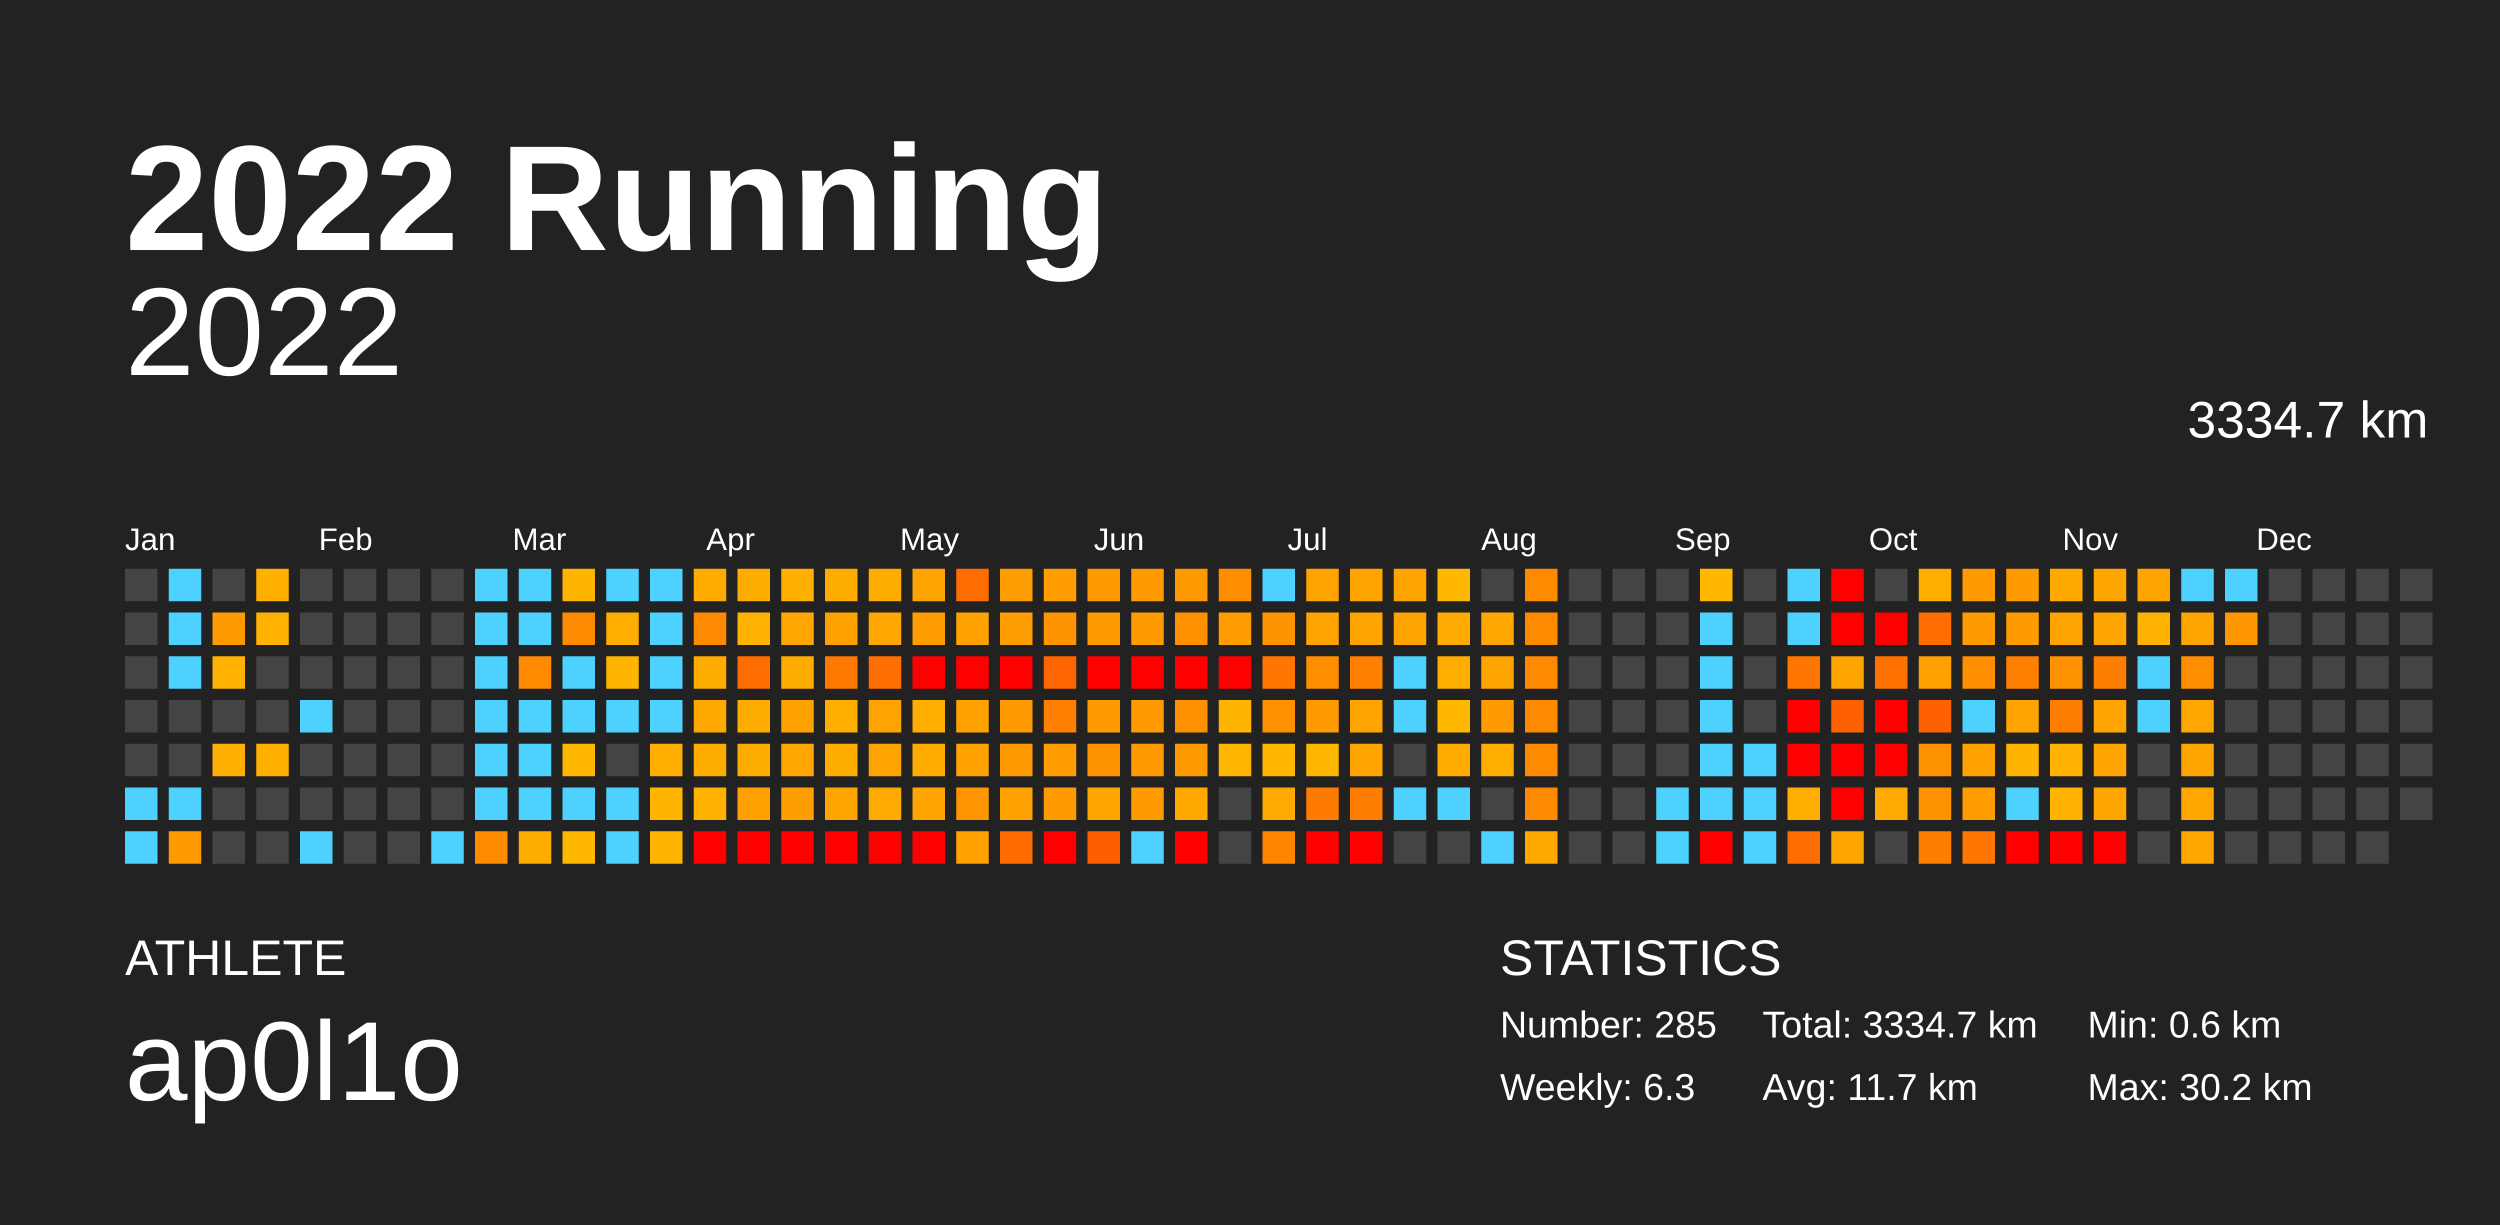
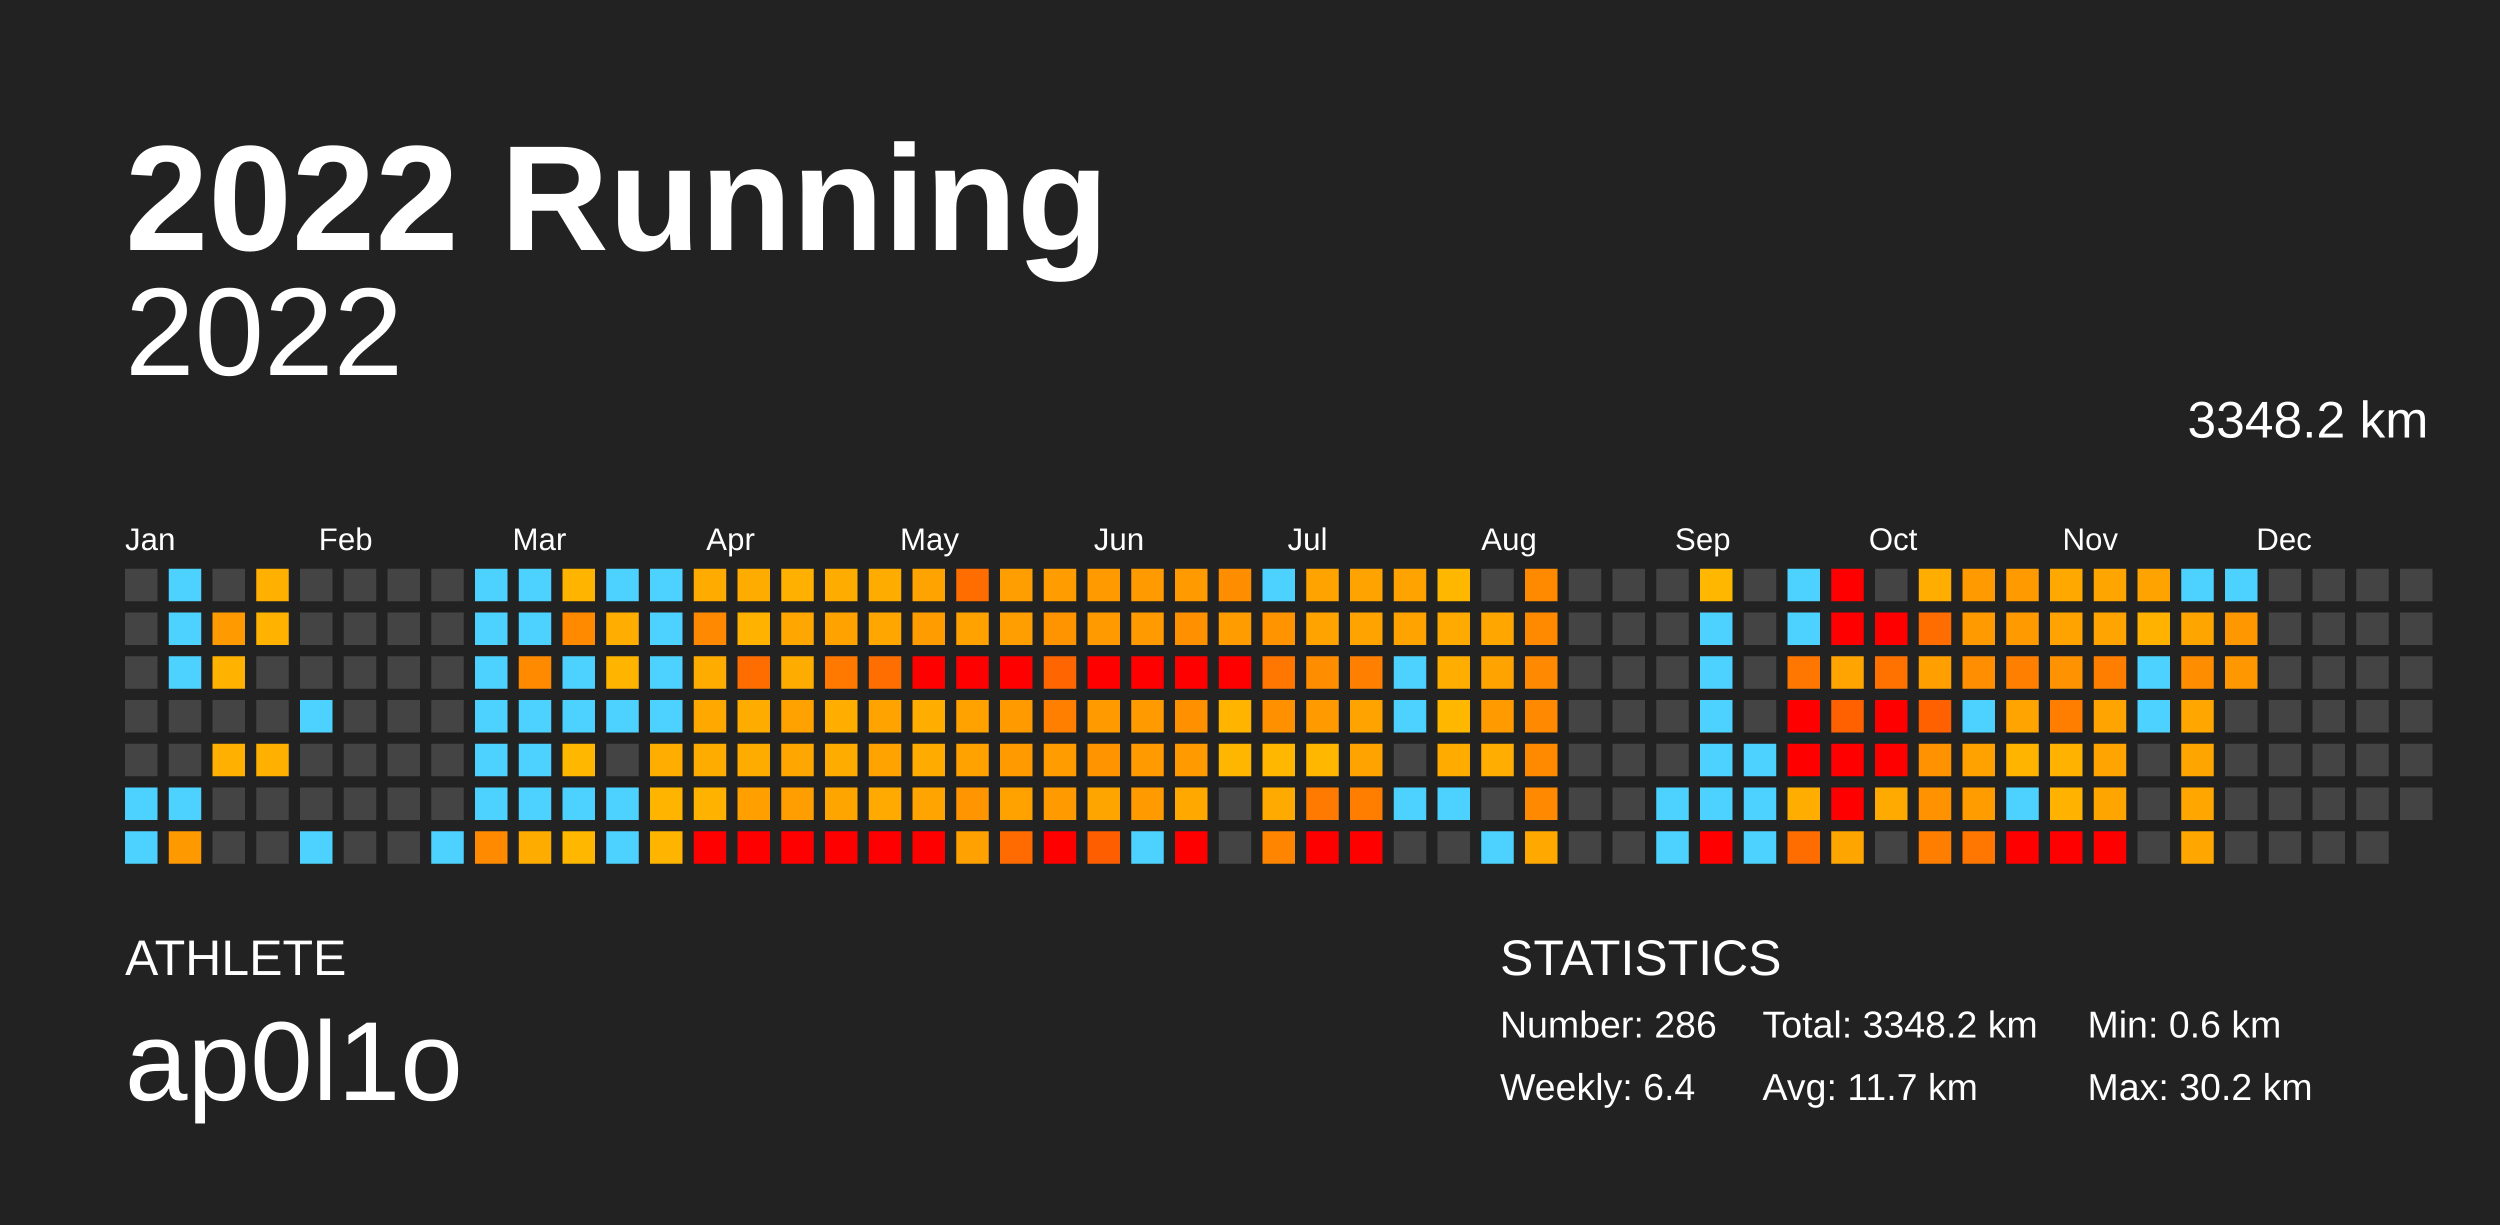
<svg xmlns="http://www.w3.org/2000/svg" baseProfile="full" height="98mm" version="1.1" viewBox="0,0,200,98" width="200mm">
  <defs />
  <rect fill="#222222" height="98" width="200" x="0" y="0" />
  <text fill="#FFFFFF" style="font-size:12px; font-family:Arial; font-weight:bold;" x="10" y="20">2022 Running</text>
  <text fill="#FFFFFF" style="font-size:4px; font-family:Arial" x="10" y="78">ATHLETE</text>
  <text fill="#FFFFFF" style="font-size:9px; font-family:Arial" x="10" y="88">ap0l1o</text>
  <text fill="#FFFFFF" style="font-size:4px; font-family:Arial" x="120" y="78">STATISTICS</text>
-   <text fill="#FFFFFF" style="font-size:3px; font-family:Arial" x="120" y="83">Number: 285</text>
-   <text fill="#FFFFFF" style="font-size:3px; font-family:Arial" x="120" y="88">Weekly: 6.3</text>
-   <text fill="#FFFFFF" style="font-size:3px; font-family:Arial" x="141" y="83">Total: 3334.7 km</text>
+   <text fill="#FFFFFF" style="font-size:3px; font-family:Arial" x="120" y="83">Number: 286</text>
+   <text fill="#FFFFFF" style="font-size:3px; font-family:Arial" x="120" y="88">Weekly: 6.4</text>
+   <text fill="#FFFFFF" style="font-size:3px; font-family:Arial" x="141" y="83">Total: 3348.2 km</text>
  <text fill="#FFFFFF" style="font-size:3px; font-family:Arial" x="141" y="88">Avg: 11.7 km</text>
  <text fill="#FFFFFF" style="font-size:3px; font-family:Arial" x="167" y="83">Min: 0.6 km</text>
  <text fill="#FFFFFF" style="font-size:3px; font-family:Arial" x="167" y="88">Max: 30.2 km</text>
  <text alignment-baseline="hanging" fill="#FFFFFF" style="font-size:10.0px; font-family:Arial;" x="10" y="30">2022</text>
-   <text alignment-baseline="hanging" fill="#FFFFFF" style="font-size:4.125px; font-family:Arial;" x="175" y="35">3334.7 km</text>
+   <text alignment-baseline="hanging" fill="#FFFFFF" style="font-size:4.125px; font-family:Arial;" x="175" y="35">3348.2 km</text>
  <text fill="#FFFFFF" style="font-size:2.5px; font-family:Arial" x="10.0" y="44">Jan</text>
  <text fill="#FFFFFF" style="font-size:2.5px; font-family:Arial" x="25.5" y="44">Feb</text>
  <text fill="#FFFFFF" style="font-size:2.5px; font-family:Arial" x="41.0" y="44">Mar</text>
  <text fill="#FFFFFF" style="font-size:2.5px; font-family:Arial" x="56.5" y="44">Apr</text>
  <text fill="#FFFFFF" style="font-size:2.5px; font-family:Arial" x="72.0" y="44">May</text>
  <text fill="#FFFFFF" style="font-size:2.5px; font-family:Arial" x="87.5" y="44">Jun</text>
  <text fill="#FFFFFF" style="font-size:2.5px; font-family:Arial" x="103.0" y="44">Jul</text>
  <text fill="#FFFFFF" style="font-size:2.5px; font-family:Arial" x="118.5" y="44">Aug</text>
  <text fill="#FFFFFF" style="font-size:2.5px; font-family:Arial" x="134.0" y="44">Sep</text>
  <text fill="#FFFFFF" style="font-size:2.5px; font-family:Arial" x="149.5" y="44">Oct</text>
  <text fill="#FFFFFF" style="font-size:2.5px; font-family:Arial" x="165.0" y="44">Nov</text>
  <text fill="#FFFFFF" style="font-size:2.5px; font-family:Arial" x="180.5" y="44">Dec</text>
  <rect fill="#444444" height="2.6" width="2.6" x="10.0" y="45.5" />
  <rect fill="#444444" height="2.6" width="2.6" x="10.0" y="49.0" />
  <rect fill="#444444" height="2.6" width="2.6" x="10.0" y="52.5" />
  <rect fill="#444444" height="2.6" width="2.6" x="10.0" y="56.0" />
  <rect fill="#444444" height="2.6" width="2.6" x="10.0" y="59.5" />
  <rect fill="#4dd2ff" height="2.6" width="2.6" x="10.0" y="63.0" />
  <rect fill="#4dd2ff" height="2.6" width="2.6" x="10.0" y="66.5" />
  <rect fill="#4dd2ff" height="2.6" width="2.6" x="13.5" y="45.5" />
  <rect fill="#4dd2ff" height="2.6" width="2.6" x="13.5" y="49.0" />
  <rect fill="#4dd2ff" height="2.6" width="2.6" x="13.5" y="52.5" />
  <rect fill="#444444" height="2.6" width="2.6" x="13.5" y="56.0" />
  <rect fill="#444444" height="2.6" width="2.6" x="13.5" y="59.5" />
  <rect fill="#4dd2ff" height="2.6" width="2.6" x="13.5" y="63.0" />
  <rect fill="#ff9900" height="2.6" width="2.6" x="13.5" y="66.5" />
  <rect fill="#444444" height="2.6" width="2.6" x="17.0" y="45.5" />
  <rect fill="#ff9b00" height="2.6" width="2.6" x="17.0" y="49.0" />
  <rect fill="#ffb200" height="2.6" width="2.6" x="17.0" y="52.5" />
  <rect fill="#444444" height="2.6" width="2.6" x="17.0" y="56.0" />
  <rect fill="#ffb000" height="2.6" width="2.6" x="17.0" y="59.5" />
  <rect fill="#444444" height="2.6" width="2.6" x="17.0" y="63.0" />
  <rect fill="#444444" height="2.6" width="2.6" x="17.0" y="66.5" />
  <rect fill="#ffb000" height="2.6" width="2.6" x="20.5" y="45.5" />
  <rect fill="#ffb200" height="2.6" width="2.6" x="20.5" y="49.0" />
  <rect fill="#444444" height="2.6" width="2.6" x="20.5" y="52.5" />
  <rect fill="#444444" height="2.6" width="2.6" x="20.5" y="56.0" />
  <rect fill="#ffb000" height="2.6" width="2.6" x="20.5" y="59.5" />
  <rect fill="#444444" height="2.6" width="2.6" x="20.5" y="63.0" />
  <rect fill="#444444" height="2.6" width="2.6" x="20.5" y="66.5" />
  <rect fill="#444444" height="2.6" width="2.6" x="24.0" y="45.5" />
  <rect fill="#444444" height="2.6" width="2.6" x="24.0" y="49.0" />
  <rect fill="#444444" height="2.6" width="2.6" x="24.0" y="52.5" />
  <rect fill="#4dd2ff" height="2.6" width="2.6" x="24.0" y="56.0" />
  <rect fill="#444444" height="2.6" width="2.6" x="24.0" y="59.5" />
  <rect fill="#444444" height="2.6" width="2.6" x="24.0" y="63.0" />
  <rect fill="#4dd2ff" height="2.6" width="2.6" x="24.0" y="66.5" />
  <rect fill="#444444" height="2.6" width="2.6" x="27.5" y="45.5" />
  <rect fill="#444444" height="2.6" width="2.6" x="27.5" y="49.0" />
  <rect fill="#444444" height="2.6" width="2.6" x="27.5" y="52.5" />
  <rect fill="#444444" height="2.6" width="2.6" x="27.5" y="56.0" />
  <rect fill="#444444" height="2.6" width="2.6" x="27.5" y="59.5" />
  <rect fill="#444444" height="2.6" width="2.6" x="27.5" y="63.0" />
  <rect fill="#444444" height="2.6" width="2.6" x="27.5" y="66.5" />
  <rect fill="#444444" height="2.6" width="2.6" x="31.0" y="45.5" />
  <rect fill="#444444" height="2.6" width="2.6" x="31.0" y="49.0" />
  <rect fill="#444444" height="2.6" width="2.6" x="31.0" y="52.5" />
  <rect fill="#444444" height="2.6" width="2.6" x="31.0" y="56.0" />
  <rect fill="#444444" height="2.6" width="2.6" x="31.0" y="59.5" />
  <rect fill="#444444" height="2.6" width="2.6" x="31.0" y="63.0" />
  <rect fill="#444444" height="2.6" width="2.6" x="31.0" y="66.5" />
  <rect fill="#444444" height="2.6" width="2.6" x="34.5" y="45.5" />
  <rect fill="#444444" height="2.6" width="2.6" x="34.5" y="49.0" />
  <rect fill="#444444" height="2.6" width="2.6" x="34.5" y="52.5" />
  <rect fill="#444444" height="2.6" width="2.6" x="34.5" y="56.0" />
  <rect fill="#444444" height="2.6" width="2.6" x="34.5" y="59.5" />
  <rect fill="#444444" height="2.6" width="2.6" x="34.5" y="63.0" />
  <rect fill="#4dd2ff" height="2.6" width="2.6" x="34.5" y="66.5" />
  <rect fill="#4dd2ff" height="2.6" width="2.6" x="38.0" y="45.5" />
  <rect fill="#4dd2ff" height="2.6" width="2.6" x="38.0" y="49.0" />
  <rect fill="#4dd2ff" height="2.6" width="2.6" x="38.0" y="52.5" />
  <rect fill="#4dd2ff" height="2.6" width="2.6" x="38.0" y="56.0" />
  <rect fill="#4dd2ff" height="2.6" width="2.6" x="38.0" y="59.5" />
  <rect fill="#4dd2ff" height="2.6" width="2.6" x="38.0" y="63.0" />
  <rect fill="#ff8a00" height="2.6" width="2.6" x="38.0" y="66.5" />
  <rect fill="#4dd2ff" height="2.6" width="2.6" x="41.5" y="45.5" />
  <rect fill="#4dd2ff" height="2.6" width="2.6" x="41.5" y="49.0" />
  <rect fill="#ff8a00" height="2.6" width="2.6" x="41.5" y="52.5" />
  <rect fill="#4dd2ff" height="2.6" width="2.6" x="41.5" y="56.0" />
  <rect fill="#4dd2ff" height="2.6" width="2.6" x="41.5" y="59.5" />
  <rect fill="#4dd2ff" height="2.6" width="2.6" x="41.5" y="63.0" />
  <rect fill="#ffac00" height="2.6" width="2.6" x="41.5" y="66.5" />
  <rect fill="#ffb400" height="2.6" width="2.6" x="45.0" y="45.5" />
  <rect fill="#ff8a00" height="2.6" width="2.6" x="45.0" y="49.0" />
  <rect fill="#4dd2ff" height="2.6" width="2.6" x="45.0" y="52.5" />
  <rect fill="#4dd2ff" height="2.6" width="2.6" x="45.0" y="56.0" />
  <rect fill="#ffb700" height="2.6" width="2.6" x="45.0" y="59.5" />
  <rect fill="#4dd2ff" height="2.6" width="2.6" x="45.0" y="63.0" />
  <rect fill="#ffb700" height="2.6" width="2.6" x="45.0" y="66.5" />
  <rect fill="#4dd2ff" height="2.6" width="2.6" x="48.5" y="45.5" />
  <rect fill="#ffad00" height="2.6" width="2.6" x="48.5" y="49.0" />
  <rect fill="#ffb500" height="2.6" width="2.6" x="48.5" y="52.5" />
  <rect fill="#4dd2ff" height="2.6" width="2.6" x="48.5" y="56.0" />
  <rect fill="#444444" height="2.6" width="2.6" x="48.5" y="59.5" />
  <rect fill="#4dd2ff" height="2.6" width="2.6" x="48.5" y="63.0" />
  <rect fill="#4dd2ff" height="2.6" width="2.6" x="48.5" y="66.5" />
  <rect fill="#4dd2ff" height="2.6" width="2.6" x="52.0" y="45.5" />
  <rect fill="#4dd2ff" height="2.6" width="2.6" x="52.0" y="49.0" />
  <rect fill="#4dd2ff" height="2.6" width="2.6" x="52.0" y="52.5" />
  <rect fill="#4dd2ff" height="2.6" width="2.6" x="52.0" y="56.0" />
  <rect fill="#ffad00" height="2.6" width="2.6" x="52.0" y="59.5" />
  <rect fill="#ffb500" height="2.6" width="2.6" x="52.0" y="63.0" />
  <rect fill="#ffb500" height="2.6" width="2.6" x="52.0" y="66.5" />
  <rect fill="#ffab00" height="2.6" width="2.6" x="55.5" y="45.5" />
  <rect fill="#ff8900" height="2.6" width="2.6" x="55.5" y="49.0" />
  <rect fill="#ffac00" height="2.6" width="2.6" x="55.5" y="52.5" />
  <rect fill="#ffa800" height="2.6" width="2.6" x="55.5" y="56.0" />
  <rect fill="#ffac00" height="2.6" width="2.6" x="55.5" y="59.5" />
  <rect fill="#ffb200" height="2.6" width="2.6" x="55.5" y="63.0" />
  <rect fill="red" height="2.6" width="2.6" x="55.5" y="66.5" />
  <rect fill="#ffac00" height="2.6" width="2.6" x="59.0" y="45.5" />
  <rect fill="#ffb200" height="2.6" width="2.6" x="59.0" y="49.0" />
  <rect fill="#ff6c00" height="2.6" width="2.6" x="59.0" y="52.5" />
  <rect fill="#ffac00" height="2.6" width="2.6" x="59.0" y="56.0" />
  <rect fill="#ffac00" height="2.6" width="2.6" x="59.0" y="59.5" />
  <rect fill="#ff9f00" height="2.6" width="2.6" x="59.0" y="63.0" />
  <rect fill="red" height="2.6" width="2.6" x="59.0" y="66.5" />
  <rect fill="#ffb000" height="2.6" width="2.6" x="62.5" y="45.5" />
  <rect fill="#ffa700" height="2.6" width="2.6" x="62.5" y="49.0" />
  <rect fill="#ffac00" height="2.6" width="2.6" x="62.5" y="52.5" />
  <rect fill="#ffa200" height="2.6" width="2.6" x="62.5" y="56.0" />
  <rect fill="#ffa700" height="2.6" width="2.6" x="62.5" y="59.5" />
  <rect fill="#ff9e00" height="2.6" width="2.6" x="62.5" y="63.0" />
  <rect fill="red" height="2.6" width="2.6" x="62.5" y="66.5" />
  <rect fill="#ffac00" height="2.6" width="2.6" x="66.0" y="45.5" />
  <rect fill="#ffa200" height="2.6" width="2.6" x="66.0" y="49.0" />
  <rect fill="#ff7800" height="2.6" width="2.6" x="66.0" y="52.5" />
  <rect fill="#ffae00" height="2.6" width="2.6" x="66.0" y="56.0" />
  <rect fill="#ffac00" height="2.6" width="2.6" x="66.0" y="59.5" />
  <rect fill="#ffa500" height="2.6" width="2.6" x="66.0" y="63.0" />
  <rect fill="red" height="2.6" width="2.6" x="66.0" y="66.5" />
  <rect fill="#ffac00" height="2.6" width="2.6" x="69.5" y="45.5" />
  <rect fill="#ffa600" height="2.6" width="2.6" x="69.5" y="49.0" />
  <rect fill="#ff6e00" height="2.6" width="2.6" x="69.5" y="52.5" />
  <rect fill="#ffa300" height="2.6" width="2.6" x="69.5" y="56.0" />
  <rect fill="#ffa300" height="2.6" width="2.6" x="69.5" y="59.5" />
  <rect fill="#ffaa00" height="2.6" width="2.6" x="69.5" y="63.0" />
  <rect fill="red" height="2.6" width="2.6" x="69.5" y="66.5" />
  <rect fill="#ffa300" height="2.6" width="2.6" x="73.0" y="45.5" />
  <rect fill="#ff9c00" height="2.6" width="2.6" x="73.0" y="49.0" />
  <rect fill="red" height="2.6" width="2.6" x="73.0" y="52.5" />
  <rect fill="#ffae00" height="2.6" width="2.6" x="73.0" y="56.0" />
  <rect fill="#ffab00" height="2.6" width="2.6" x="73.0" y="59.5" />
  <rect fill="#ffa400" height="2.6" width="2.6" x="73.0" y="63.0" />
  <rect fill="red" height="2.6" width="2.6" x="73.0" y="66.5" />
  <rect fill="#ff6c00" height="2.6" width="2.6" x="76.5" y="45.5" />
  <rect fill="#ffa200" height="2.6" width="2.6" x="76.5" y="49.0" />
  <rect fill="red" height="2.6" width="2.6" x="76.5" y="52.5" />
  <rect fill="#ffa200" height="2.6" width="2.6" x="76.5" y="56.0" />
  <rect fill="#ffa200" height="2.6" width="2.6" x="76.5" y="59.5" />
  <rect fill="#ff9500" height="2.6" width="2.6" x="76.5" y="63.0" />
  <rect fill="#ffa100" height="2.6" width="2.6" x="76.5" y="66.5" />
  <rect fill="#ff9e00" height="2.6" width="2.6" x="80.0" y="45.5" />
  <rect fill="#ff9e00" height="2.6" width="2.6" x="80.0" y="49.0" />
  <rect fill="red" height="2.6" width="2.6" x="80.0" y="52.5" />
  <rect fill="#ff9a00" height="2.6" width="2.6" x="80.0" y="56.0" />
  <rect fill="#ff9b00" height="2.6" width="2.6" x="80.0" y="59.5" />
  <rect fill="#ffa200" height="2.6" width="2.6" x="80.0" y="63.0" />
  <rect fill="#ff6b00" height="2.6" width="2.6" x="80.0" y="66.5" />
  <rect fill="#ff9c00" height="2.6" width="2.6" x="83.5" y="45.5" />
  <rect fill="#ff9300" height="2.6" width="2.6" x="83.5" y="49.0" />
  <rect fill="#ff6500" height="2.6" width="2.6" x="83.5" y="52.5" />
  <rect fill="#ff8000" height="2.6" width="2.6" x="83.5" y="56.0" />
  <rect fill="#ff9c00" height="2.6" width="2.6" x="83.5" y="59.5" />
  <rect fill="#ff9b00" height="2.6" width="2.6" x="83.5" y="63.0" />
  <rect fill="red" height="2.6" width="2.6" x="83.5" y="66.5" />
  <rect fill="#ff9b00" height="2.6" width="2.6" x="87.0" y="45.5" />
  <rect fill="#ff9a00" height="2.6" width="2.6" x="87.0" y="49.0" />
  <rect fill="red" height="2.6" width="2.6" x="87.0" y="52.5" />
  <rect fill="#ff9b00" height="2.6" width="2.6" x="87.0" y="56.0" />
  <rect fill="#ff9300" height="2.6" width="2.6" x="87.0" y="59.5" />
  <rect fill="#ffa500" height="2.6" width="2.6" x="87.0" y="63.0" />
  <rect fill="#ff5e00" height="2.6" width="2.6" x="87.0" y="66.5" />
  <rect fill="#ff9a00" height="2.6" width="2.6" x="90.5" y="45.5" />
  <rect fill="#ff9a00" height="2.6" width="2.6" x="90.5" y="49.0" />
  <rect fill="red" height="2.6" width="2.6" x="90.5" y="52.5" />
  <rect fill="#ff9b00" height="2.6" width="2.6" x="90.5" y="56.0" />
  <rect fill="#ff9b00" height="2.6" width="2.6" x="90.5" y="59.5" />
  <rect fill="#ff9a00" height="2.6" width="2.6" x="90.5" y="63.0" />
  <rect fill="#4dd2ff" height="2.6" width="2.6" x="90.5" y="66.5" />
  <rect fill="#ff9b00" height="2.6" width="2.6" x="94.0" y="45.5" />
  <rect fill="#ff9000" height="2.6" width="2.6" x="94.0" y="49.0" />
  <rect fill="red" height="2.6" width="2.6" x="94.0" y="52.5" />
  <rect fill="#ff9100" height="2.6" width="2.6" x="94.0" y="56.0" />
  <rect fill="#ff9a00" height="2.6" width="2.6" x="94.0" y="59.5" />
  <rect fill="#ffa800" height="2.6" width="2.6" x="94.0" y="63.0" />
  <rect fill="red" height="2.6" width="2.6" x="94.0" y="66.5" />
  <rect fill="#ff8d00" height="2.6" width="2.6" x="97.5" y="45.5" />
  <rect fill="#ff9c00" height="2.6" width="2.6" x="97.5" y="49.0" />
  <rect fill="red" height="2.6" width="2.6" x="97.5" y="52.5" />
  <rect fill="#ffb500" height="2.6" width="2.6" x="97.5" y="56.0" />
  <rect fill="#ffb600" height="2.6" width="2.6" x="97.5" y="59.5" />
  <rect fill="#444444" height="2.6" width="2.6" x="97.5" y="63.0" />
  <rect fill="#444444" height="2.6" width="2.6" x="97.5" y="66.5" />
  <rect fill="#4dd2ff" height="2.6" width="2.6" x="101.0" y="45.5" />
  <rect fill="#ff9300" height="2.6" width="2.6" x="101.0" y="49.0" />
  <rect fill="#ff7700" height="2.6" width="2.6" x="101.0" y="52.5" />
  <rect fill="#ff9100" height="2.6" width="2.6" x="101.0" y="56.0" />
  <rect fill="#ffb700" height="2.6" width="2.6" x="101.0" y="59.5" />
  <rect fill="#ffaa00" height="2.6" width="2.6" x="101.0" y="63.0" />
  <rect fill="#ff8500" height="2.6" width="2.6" x="101.0" y="66.5" />
  <rect fill="#ffa300" height="2.6" width="2.6" x="104.5" y="45.5" />
  <rect fill="#ffa300" height="2.6" width="2.6" x="104.5" y="49.0" />
  <rect fill="#ff8d00" height="2.6" width="2.6" x="104.5" y="52.5" />
  <rect fill="#ff9a00" height="2.6" width="2.6" x="104.5" y="56.0" />
  <rect fill="#ffb700" height="2.6" width="2.6" x="104.5" y="59.5" />
  <rect fill="#ff7a00" height="2.6" width="2.6" x="104.5" y="63.0" />
  <rect fill="red" height="2.6" width="2.6" x="104.5" y="66.5" />
  <rect fill="#ffa300" height="2.6" width="2.6" x="108.0" y="45.5" />
  <rect fill="#ffa300" height="2.6" width="2.6" x="108.0" y="49.0" />
  <rect fill="#ff8000" height="2.6" width="2.6" x="108.0" y="52.5" />
  <rect fill="#ffa300" height="2.6" width="2.6" x="108.0" y="56.0" />
  <rect fill="#ffa300" height="2.6" width="2.6" x="108.0" y="59.5" />
  <rect fill="#ff7e00" height="2.6" width="2.6" x="108.0" y="63.0" />
  <rect fill="red" height="2.6" width="2.6" x="108.0" y="66.5" />
  <rect fill="#ffa300" height="2.6" width="2.6" x="111.5" y="45.5" />
  <rect fill="#ffa300" height="2.6" width="2.6" x="111.5" y="49.0" />
  <rect fill="#4dd2ff" height="2.6" width="2.6" x="111.5" y="52.5" />
  <rect fill="#4dd2ff" height="2.6" width="2.6" x="111.5" y="56.0" />
  <rect fill="#444444" height="2.6" width="2.6" x="111.5" y="59.5" />
  <rect fill="#4dd2ff" height="2.6" width="2.6" x="111.5" y="63.0" />
  <rect fill="#444444" height="2.6" width="2.6" x="111.5" y="66.5" />
  <rect fill="#ffb700" height="2.6" width="2.6" x="115.0" y="45.5" />
  <rect fill="#ffaa00" height="2.6" width="2.6" x="115.0" y="49.0" />
  <rect fill="#ffad00" height="2.6" width="2.6" x="115.0" y="52.5" />
  <rect fill="#ffb700" height="2.6" width="2.6" x="115.0" y="56.0" />
  <rect fill="#ffab00" height="2.6" width="2.6" x="115.0" y="59.5" />
  <rect fill="#4dd2ff" height="2.6" width="2.6" x="115.0" y="63.0" />
  <rect fill="#444444" height="2.6" width="2.6" x="115.0" y="66.5" />
  <rect fill="#444444" height="2.6" width="2.6" x="118.5" y="45.5" />
  <rect fill="#ffa700" height="2.6" width="2.6" x="118.5" y="49.0" />
  <rect fill="#ffa300" height="2.6" width="2.6" x="118.5" y="52.5" />
  <rect fill="#ff9a00" height="2.6" width="2.6" x="118.5" y="56.0" />
  <rect fill="#ffad00" height="2.6" width="2.6" x="118.5" y="59.5" />
  <rect fill="#444444" height="2.6" width="2.6" x="118.5" y="63.0" />
  <rect fill="#4dd2ff" height="2.6" width="2.6" x="118.5" y="66.5" />
  <rect fill="#ff8a00" height="2.6" width="2.6" x="122.0" y="45.5" />
  <rect fill="#ff8a00" height="2.6" width="2.6" x="122.0" y="49.0" />
  <rect fill="#ff8900" height="2.6" width="2.6" x="122.0" y="52.5" />
  <rect fill="#ff8900" height="2.6" width="2.6" x="122.0" y="56.0" />
  <rect fill="#ff8a00" height="2.6" width="2.6" x="122.0" y="59.5" />
  <rect fill="#ff8900" height="2.6" width="2.6" x="122.0" y="63.0" />
  <rect fill="#ffa900" height="2.6" width="2.6" x="122.0" y="66.5" />
  <rect fill="#444444" height="2.6" width="2.6" x="125.5" y="45.5" />
  <rect fill="#444444" height="2.6" width="2.6" x="125.5" y="49.0" />
  <rect fill="#444444" height="2.6" width="2.6" x="125.5" y="52.5" />
  <rect fill="#444444" height="2.6" width="2.6" x="125.5" y="56.0" />
  <rect fill="#444444" height="2.6" width="2.6" x="125.5" y="59.5" />
  <rect fill="#444444" height="2.6" width="2.6" x="125.5" y="63.0" />
  <rect fill="#444444" height="2.6" width="2.6" x="125.5" y="66.5" />
  <rect fill="#444444" height="2.6" width="2.6" x="129.0" y="45.5" />
  <rect fill="#444444" height="2.6" width="2.6" x="129.0" y="49.0" />
  <rect fill="#444444" height="2.6" width="2.6" x="129.0" y="52.5" />
  <rect fill="#444444" height="2.6" width="2.6" x="129.0" y="56.0" />
  <rect fill="#444444" height="2.6" width="2.6" x="129.0" y="59.5" />
  <rect fill="#444444" height="2.6" width="2.6" x="129.0" y="63.0" />
  <rect fill="#444444" height="2.6" width="2.6" x="129.0" y="66.5" />
  <rect fill="#444444" height="2.6" width="2.6" x="132.5" y="45.5" />
  <rect fill="#444444" height="2.6" width="2.6" x="132.5" y="49.0" />
  <rect fill="#444444" height="2.6" width="2.6" x="132.5" y="52.5" />
  <rect fill="#444444" height="2.6" width="2.6" x="132.5" y="56.0" />
  <rect fill="#444444" height="2.6" width="2.6" x="132.5" y="59.5" />
  <rect fill="#4dd2ff" height="2.6" width="2.6" x="132.5" y="63.0" />
  <rect fill="#4dd2ff" height="2.6" width="2.6" x="132.5" y="66.5" />
  <rect fill="#ffb700" height="2.6" width="2.6" x="136.0" y="45.5" />
  <rect fill="#4dd2ff" height="2.6" width="2.6" x="136.0" y="49.0" />
  <rect fill="#4dd2ff" height="2.6" width="2.6" x="136.0" y="52.5" />
  <rect fill="#4dd2ff" height="2.6" width="2.6" x="136.0" y="56.0" />
  <rect fill="#4dd2ff" height="2.6" width="2.6" x="136.0" y="59.5" />
  <rect fill="#4dd2ff" height="2.6" width="2.6" x="136.0" y="63.0" />
  <rect fill="red" height="2.6" width="2.6" x="136.0" y="66.5" />
  <rect fill="#444444" height="2.6" width="2.6" x="139.5" y="45.5" />
  <rect fill="#444444" height="2.6" width="2.6" x="139.5" y="49.0" />
  <rect fill="#444444" height="2.6" width="2.6" x="139.5" y="52.5" />
  <rect fill="#444444" height="2.6" width="2.6" x="139.5" y="56.0" />
  <rect fill="#4dd2ff" height="2.6" width="2.6" x="139.5" y="59.5" />
  <rect fill="#4dd2ff" height="2.6" width="2.6" x="139.5" y="63.0" />
  <rect fill="#4dd2ff" height="2.6" width="2.6" x="139.5" y="66.5" />
  <rect fill="#4dd2ff" height="2.6" width="2.6" x="143.0" y="45.5" />
  <rect fill="#4dd2ff" height="2.6" width="2.6" x="143.0" y="49.0" />
  <rect fill="#ff7700" height="2.6" width="2.6" x="143.0" y="52.5" />
  <rect fill="red" height="2.6" width="2.6" x="143.0" y="56.0" />
  <rect fill="red" height="2.6" width="2.6" x="143.0" y="59.5" />
  <rect fill="#ffad00" height="2.6" width="2.6" x="143.0" y="63.0" />
  <rect fill="#ff6c00" height="2.6" width="2.6" x="143.0" y="66.5" />
  <rect fill="red" height="2.6" width="2.6" x="146.5" y="45.5" />
  <rect fill="red" height="2.6" width="2.6" x="146.5" y="49.0" />
  <rect fill="#ffa400" height="2.6" width="2.6" x="146.5" y="52.5" />
  <rect fill="#ff6100" height="2.6" width="2.6" x="146.5" y="56.0" />
  <rect fill="red" height="2.6" width="2.6" x="146.5" y="59.5" />
  <rect fill="red" height="2.6" width="2.6" x="146.5" y="63.0" />
  <rect fill="#ffa500" height="2.6" width="2.6" x="146.5" y="66.5" />
  <rect fill="#444444" height="2.6" width="2.6" x="150.0" y="45.5" />
  <rect fill="red" height="2.6" width="2.6" x="150.0" y="49.0" />
  <rect fill="#ff7200" height="2.6" width="2.6" x="150.0" y="52.5" />
  <rect fill="red" height="2.6" width="2.6" x="150.0" y="56.0" />
  <rect fill="red" height="2.6" width="2.6" x="150.0" y="59.5" />
  <rect fill="#ffaa00" height="2.6" width="2.6" x="150.0" y="63.0" />
  <rect fill="#444444" height="2.6" width="2.6" x="150.0" y="66.5" />
  <rect fill="#ffad00" height="2.6" width="2.6" x="153.5" y="45.5" />
  <rect fill="#ff6d00" height="2.6" width="2.6" x="153.5" y="49.0" />
  <rect fill="#ff9f00" height="2.6" width="2.6" x="153.5" y="52.5" />
  <rect fill="#ff6100" height="2.6" width="2.6" x="153.5" y="56.0" />
  <rect fill="#ff9200" height="2.6" width="2.6" x="153.5" y="59.5" />
  <rect fill="#ff9200" height="2.6" width="2.6" x="153.5" y="63.0" />
  <rect fill="#ff7e00" height="2.6" width="2.6" x="153.5" y="66.5" />
  <rect fill="#ff9a00" height="2.6" width="2.6" x="157.0" y="45.5" />
  <rect fill="#ff9a00" height="2.6" width="2.6" x="157.0" y="49.0" />
  <rect fill="#ff8e00" height="2.6" width="2.6" x="157.0" y="52.5" />
  <rect fill="#4dd2ff" height="2.6" width="2.6" x="157.0" y="56.0" />
  <rect fill="#ffa200" height="2.6" width="2.6" x="157.0" y="59.5" />
  <rect fill="#ff9c00" height="2.6" width="2.6" x="157.0" y="63.0" />
  <rect fill="#ff7700" height="2.6" width="2.6" x="157.0" y="66.5" />
  <rect fill="#ff9b00" height="2.6" width="2.6" x="160.5" y="45.5" />
  <rect fill="#ff9b00" height="2.6" width="2.6" x="160.5" y="49.0" />
  <rect fill="#ff8000" height="2.6" width="2.6" x="160.5" y="52.5" />
  <rect fill="#ffa400" height="2.6" width="2.6" x="160.5" y="56.0" />
  <rect fill="#ffb400" height="2.6" width="2.6" x="160.5" y="59.5" />
  <rect fill="#4dd2ff" height="2.6" width="2.6" x="160.5" y="63.0" />
  <rect fill="red" height="2.6" width="2.6" x="160.5" y="66.5" />
  <rect fill="#ffa800" height="2.6" width="2.6" x="164.0" y="45.5" />
  <rect fill="#ffa300" height="2.6" width="2.6" x="164.0" y="49.0" />
  <rect fill="#ff9200" height="2.6" width="2.6" x="164.0" y="52.5" />
  <rect fill="#ff7e00" height="2.6" width="2.6" x="164.0" y="56.0" />
  <rect fill="#ffb300" height="2.6" width="2.6" x="164.0" y="59.5" />
  <rect fill="#ffb300" height="2.6" width="2.6" x="164.0" y="63.0" />
  <rect fill="red" height="2.6" width="2.6" x="164.0" y="66.5" />
  <rect fill="#ffa500" height="2.6" width="2.6" x="167.5" y="45.5" />
  <rect fill="#ffa400" height="2.6" width="2.6" x="167.5" y="49.0" />
  <rect fill="#ff7e00" height="2.6" width="2.6" x="167.5" y="52.5" />
  <rect fill="#ffa400" height="2.6" width="2.6" x="167.5" y="56.0" />
  <rect fill="#ffa400" height="2.6" width="2.6" x="167.5" y="59.5" />
  <rect fill="#ffa500" height="2.6" width="2.6" x="167.5" y="63.0" />
  <rect fill="red" height="2.6" width="2.6" x="167.5" y="66.5" />
  <rect fill="#ffa300" height="2.6" width="2.6" x="171.0" y="45.5" />
  <rect fill="#ffb300" height="2.6" width="2.6" x="171.0" y="49.0" />
  <rect fill="#4dd2ff" height="2.6" width="2.6" x="171.0" y="52.5" />
  <rect fill="#4dd2ff" height="2.6" width="2.6" x="171.0" y="56.0" />
  <rect fill="#444444" height="2.6" width="2.6" x="171.0" y="59.5" />
  <rect fill="#444444" height="2.6" width="2.6" x="171.0" y="63.0" />
  <rect fill="#444444" height="2.6" width="2.6" x="171.0" y="66.5" />
  <rect fill="#4dd2ff" height="2.6" width="2.6" x="174.5" y="45.5" />
  <rect fill="#ffa500" height="2.6" width="2.6" x="174.5" y="49.0" />
  <rect fill="#ff8d00" height="2.6" width="2.6" x="174.5" y="52.5" />
  <rect fill="#ffa600" height="2.6" width="2.6" x="174.5" y="56.0" />
  <rect fill="#ffa500" height="2.6" width="2.6" x="174.5" y="59.5" />
  <rect fill="#ffa700" height="2.6" width="2.6" x="174.5" y="63.0" />
  <rect fill="#ffa700" height="2.6" width="2.6" x="174.5" y="66.5" />
  <rect fill="#4dd2ff" height="2.6" width="2.6" x="178.0" y="45.5" />
  <rect fill="#ff9700" height="2.6" width="2.6" x="178.0" y="49.0" />
-   <rect fill="#444444" height="2.6" width="2.6" x="178.0" y="52.5" />
+   <rect fill="#ff9800" height="2.6" width="2.6" x="178.0" y="52.5" />
  <rect fill="#444444" height="2.6" width="2.6" x="178.0" y="56.0" />
  <rect fill="#444444" height="2.6" width="2.6" x="178.0" y="59.5" />
  <rect fill="#444444" height="2.6" width="2.6" x="178.0" y="63.0" />
  <rect fill="#444444" height="2.6" width="2.6" x="178.0" y="66.5" />
  <rect fill="#444444" height="2.6" width="2.6" x="181.5" y="45.5" />
  <rect fill="#444444" height="2.6" width="2.6" x="181.5" y="49.0" />
  <rect fill="#444444" height="2.6" width="2.6" x="181.5" y="52.5" />
  <rect fill="#444444" height="2.6" width="2.6" x="181.5" y="56.0" />
  <rect fill="#444444" height="2.6" width="2.6" x="181.5" y="59.5" />
  <rect fill="#444444" height="2.6" width="2.6" x="181.5" y="63.0" />
  <rect fill="#444444" height="2.6" width="2.6" x="181.5" y="66.5" />
  <rect fill="#444444" height="2.6" width="2.6" x="185.0" y="45.5" />
  <rect fill="#444444" height="2.6" width="2.6" x="185.0" y="49.0" />
  <rect fill="#444444" height="2.6" width="2.6" x="185.0" y="52.5" />
  <rect fill="#444444" height="2.6" width="2.6" x="185.0" y="56.0" />
  <rect fill="#444444" height="2.6" width="2.6" x="185.0" y="59.5" />
  <rect fill="#444444" height="2.6" width="2.6" x="185.0" y="63.0" />
  <rect fill="#444444" height="2.6" width="2.6" x="185.0" y="66.5" />
  <rect fill="#444444" height="2.6" width="2.6" x="188.5" y="45.5" />
  <rect fill="#444444" height="2.6" width="2.6" x="188.5" y="49.0" />
  <rect fill="#444444" height="2.6" width="2.6" x="188.5" y="52.5" />
  <rect fill="#444444" height="2.6" width="2.6" x="188.5" y="56.0" />
  <rect fill="#444444" height="2.6" width="2.6" x="188.5" y="59.5" />
  <rect fill="#444444" height="2.6" width="2.6" x="188.5" y="63.0" />
  <rect fill="#444444" height="2.6" width="2.6" x="188.5" y="66.5" />
  <rect fill="#444444" height="2.6" width="2.6" x="192.0" y="45.5" />
  <rect fill="#444444" height="2.6" width="2.6" x="192.0" y="49.0" />
  <rect fill="#444444" height="2.6" width="2.6" x="192.0" y="52.5" />
  <rect fill="#444444" height="2.6" width="2.6" x="192.0" y="56.0" />
  <rect fill="#444444" height="2.6" width="2.6" x="192.0" y="59.5" />
  <rect fill="#444444" height="2.6" width="2.6" x="192.0" y="63.0" />
</svg>
